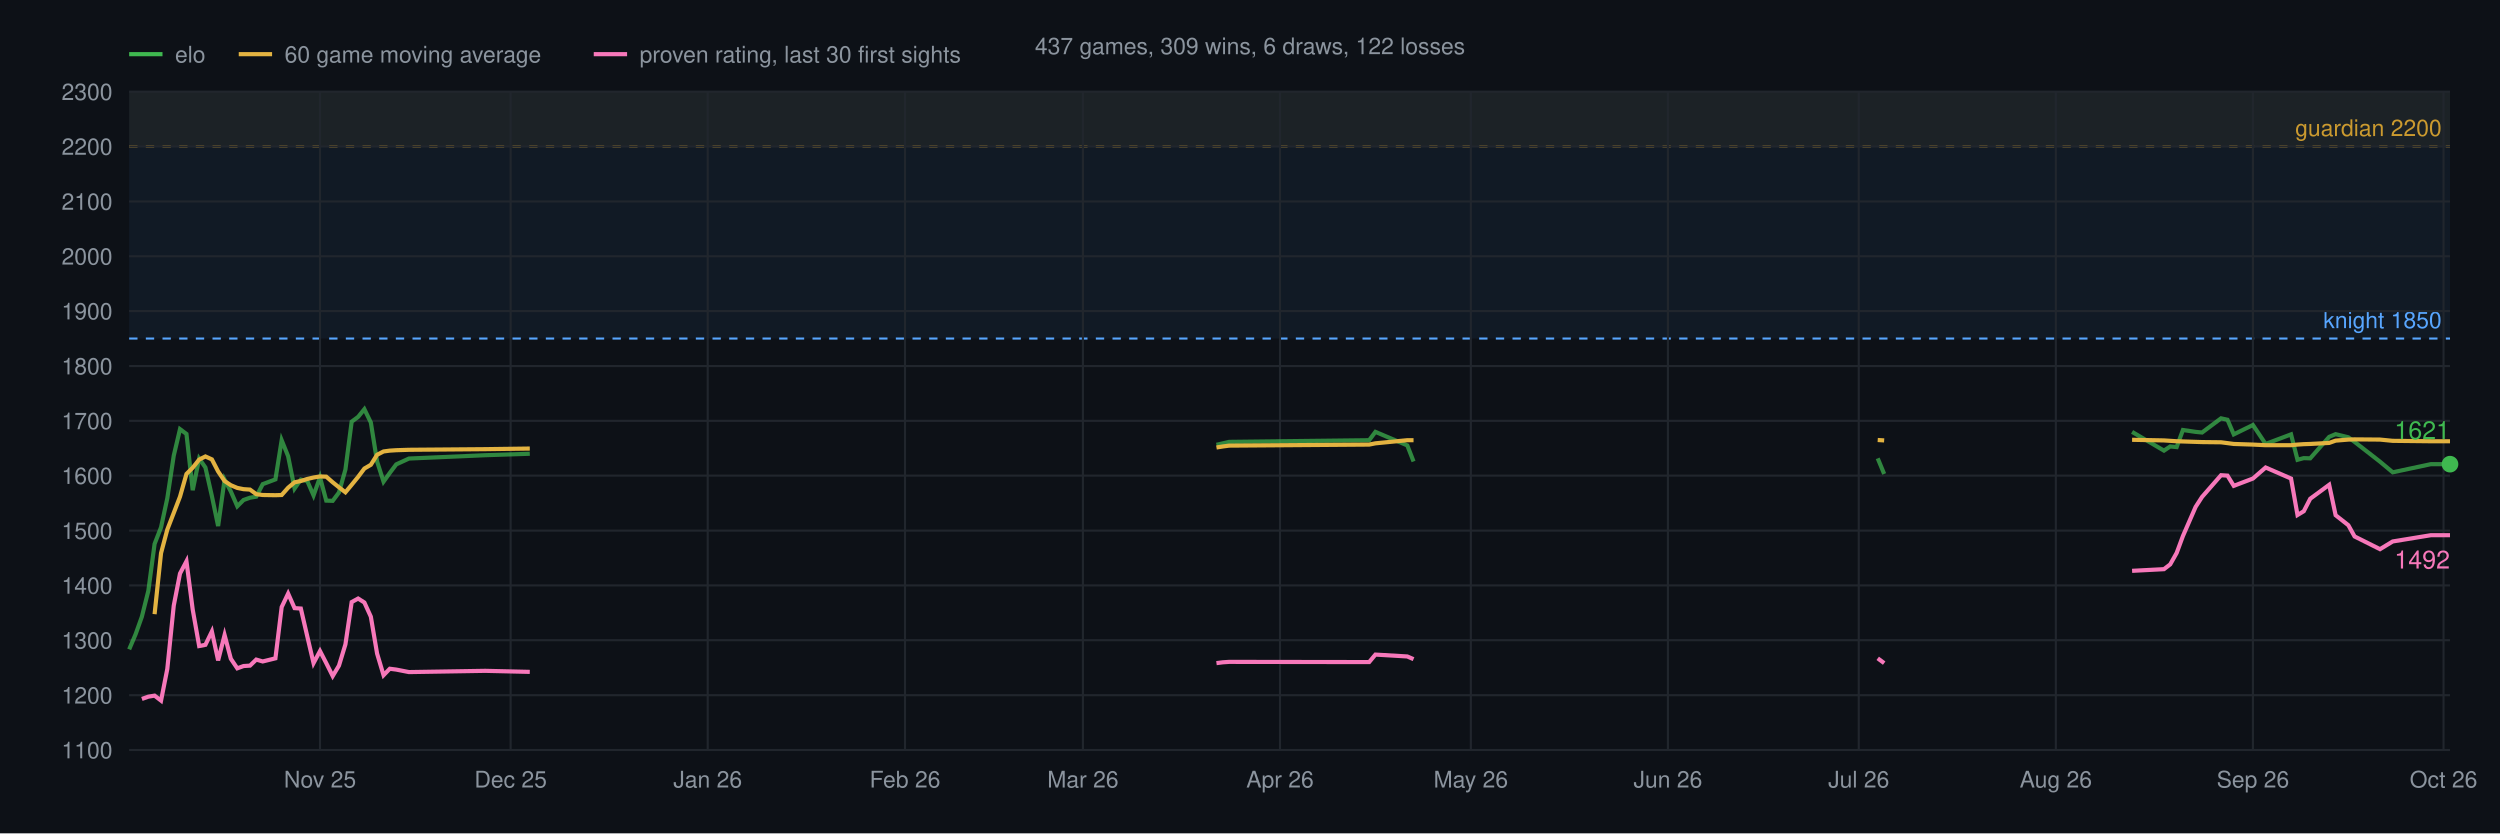
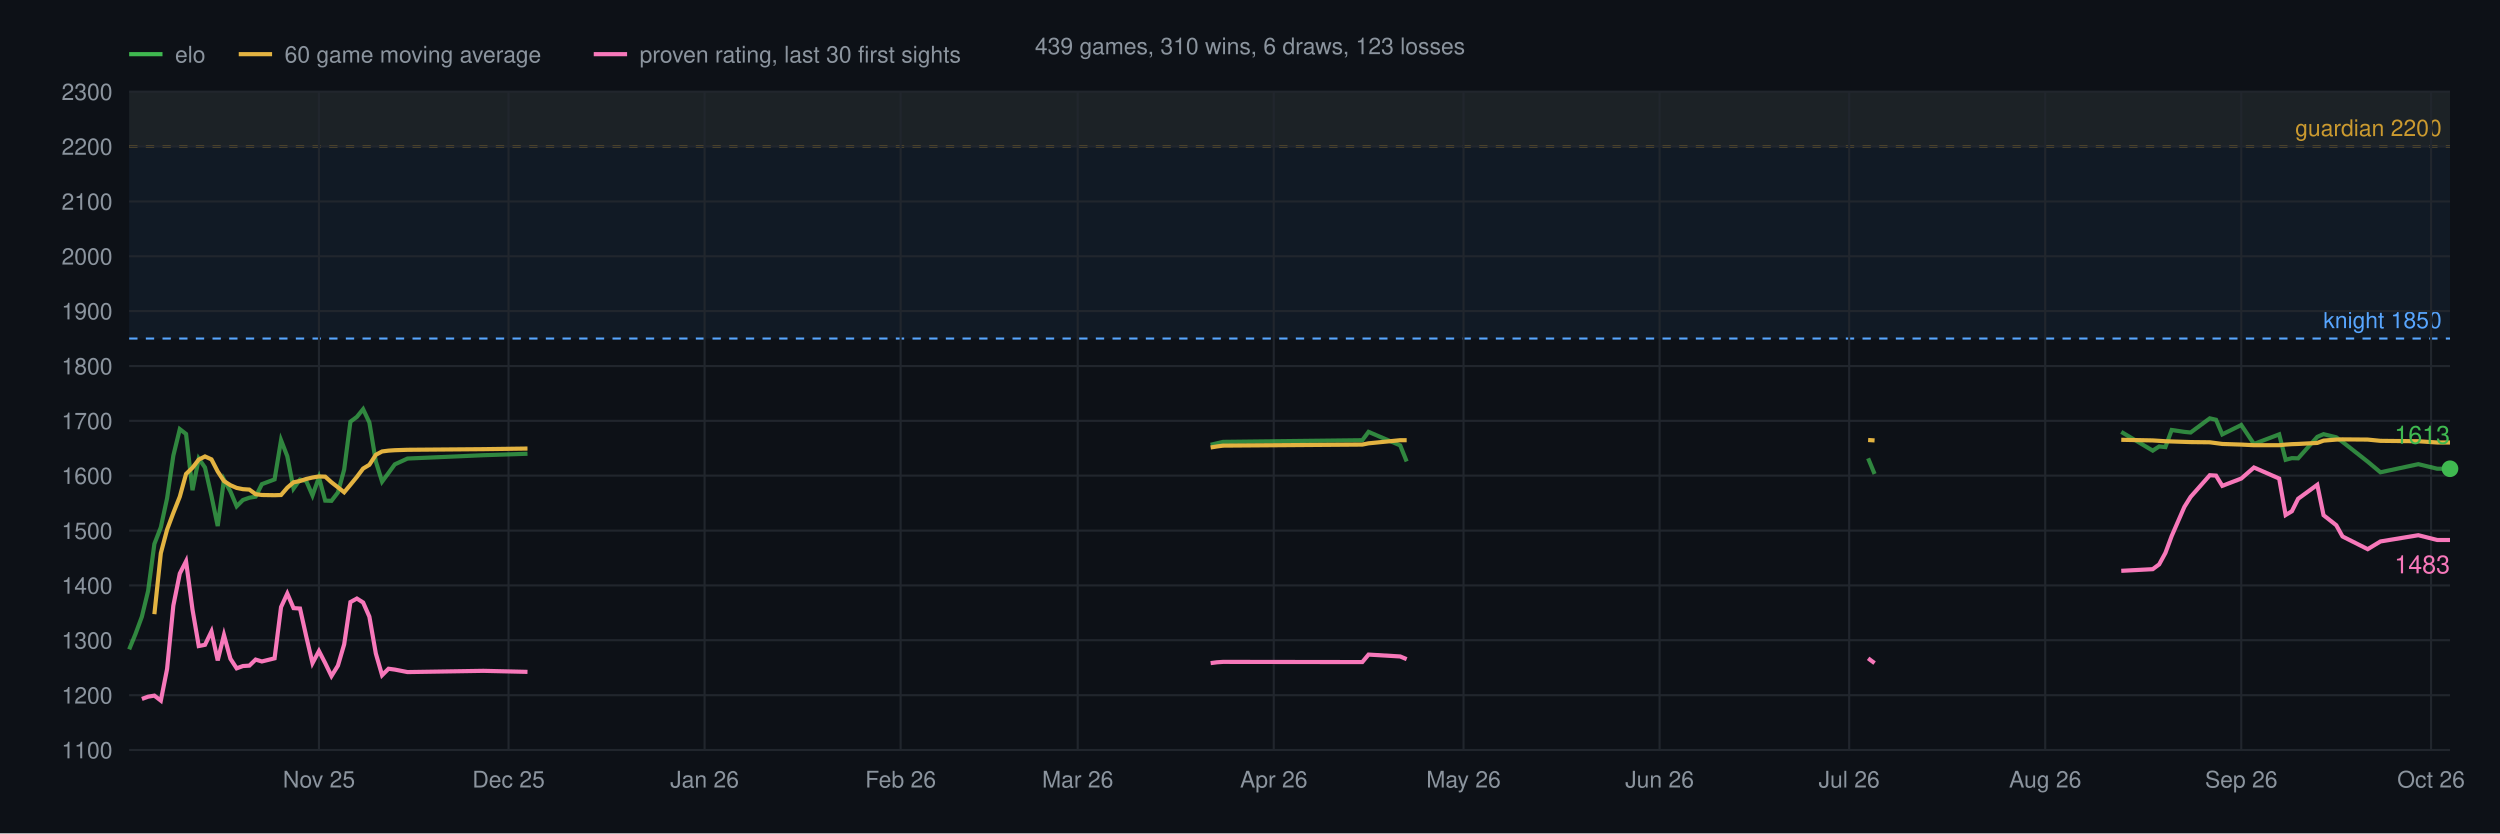
<svg xmlns="http://www.w3.org/2000/svg" viewBox="0 0 1200 400" font-family="Helvetica,sans-serif">
  <rect width="1200" height="400" fill="#0d1117" />
-   <text x="600" y="26" text-anchor="middle" font-size="11" fill="#8b949e">437 games, 309 wins, 6 draws, 122 losses</text>
+   <text x="600" y="26" text-anchor="middle" font-size="11" fill="#8b949e">439 games, 310 wins, 6 draws, 123 losses</text>
  <rect x="62" y="44" width="1114" height="26.3" fill="#d29922" fill-opacity="0.06" />
  <line x1="62" y1="70.3" x2="1176" y2="70.3" stroke="#d29922" stroke-width="1" stroke-dasharray="4 4" />
  <text x="1172" y="65.3" text-anchor="end" font-size="11" fill="#d29922">guardian 2200</text>
  <rect x="62" y="44" width="1114" height="118.5" fill="#58a6ff" fill-opacity="0.06" />
  <line x1="62" y1="162.5" x2="1176" y2="162.5" stroke="#58a6ff" stroke-width="1" stroke-dasharray="4 4" />
  <text x="1172" y="157.5" text-anchor="end" font-size="11" fill="#58a6ff">knight 1850</text>
  <line x1="62" y1="360.0" x2="1176" y2="360.0" stroke="#21262d" stroke-width="1" />
  <text x="54" y="364.0" text-anchor="end" font-size="11" fill="#8b949e">1100</text>
  <line x1="62" y1="333.7" x2="1176" y2="333.7" stroke="#21262d" stroke-width="1" />
  <text x="54" y="337.7" text-anchor="end" font-size="11" fill="#8b949e">1200</text>
  <line x1="62" y1="307.3" x2="1176" y2="307.3" stroke="#21262d" stroke-width="1" />
  <text x="54" y="311.3" text-anchor="end" font-size="11" fill="#8b949e">1300</text>
  <line x1="62" y1="281.0" x2="1176" y2="281.0" stroke="#21262d" stroke-width="1" />
  <text x="54" y="285.0" text-anchor="end" font-size="11" fill="#8b949e">1400</text>
  <line x1="62" y1="254.7" x2="1176" y2="254.7" stroke="#21262d" stroke-width="1" />
  <text x="54" y="258.7" text-anchor="end" font-size="11" fill="#8b949e">1500</text>
  <line x1="62" y1="228.3" x2="1176" y2="228.3" stroke="#21262d" stroke-width="1" />
  <text x="54" y="232.3" text-anchor="end" font-size="11" fill="#8b949e">1600</text>
  <line x1="62" y1="202.0" x2="1176" y2="202.0" stroke="#21262d" stroke-width="1" />
  <text x="54" y="206.0" text-anchor="end" font-size="11" fill="#8b949e">1700</text>
  <line x1="62" y1="175.7" x2="1176" y2="175.7" stroke="#21262d" stroke-width="1" />
  <text x="54" y="179.7" text-anchor="end" font-size="11" fill="#8b949e">1800</text>
  <line x1="62" y1="149.3" x2="1176" y2="149.3" stroke="#21262d" stroke-width="1" />
  <text x="54" y="153.3" text-anchor="end" font-size="11" fill="#8b949e">1900</text>
  <line x1="62" y1="123.0" x2="1176" y2="123.0" stroke="#21262d" stroke-width="1" />
  <text x="54" y="127.0" text-anchor="end" font-size="11" fill="#8b949e">2000</text>
  <line x1="62" y1="96.7" x2="1176" y2="96.7" stroke="#21262d" stroke-width="1" />
  <text x="54" y="100.7" text-anchor="end" font-size="11" fill="#8b949e">2100</text>
  <line x1="62" y1="70.3" x2="1176" y2="70.3" stroke="#21262d" stroke-width="1" />
  <text x="54" y="74.3" text-anchor="end" font-size="11" fill="#8b949e">2200</text>
  <line x1="62" y1="44.0" x2="1176" y2="44.0" stroke="#21262d" stroke-width="1" />
  <text x="54" y="48.0" text-anchor="end" font-size="11" fill="#8b949e">2300</text>
-   <line x1="153.6" y1="44" x2="153.6" y2="360" stroke="#21262d" stroke-width="1" />
-   <text x="153.6" y="378" text-anchor="middle" font-size="11" fill="#8b949e">Nov 25</text>
-   <line x1="245.1" y1="44" x2="245.1" y2="360" stroke="#21262d" stroke-width="1" />
-   <text x="245.1" y="378" text-anchor="middle" font-size="11" fill="#8b949e">Dec 25</text>
-   <line x1="339.7" y1="44" x2="339.7" y2="360" stroke="#21262d" stroke-width="1" />
-   <text x="339.7" y="378" text-anchor="middle" font-size="11" fill="#8b949e">Jan 26</text>
-   <line x1="434.4" y1="44" x2="434.4" y2="360" stroke="#21262d" stroke-width="1" />
-   <text x="434.4" y="378" text-anchor="middle" font-size="11" fill="#8b949e">Feb 26</text>
-   <line x1="519.8" y1="44" x2="519.8" y2="360" stroke="#21262d" stroke-width="1" />
-   <text x="519.8" y="378" text-anchor="middle" font-size="11" fill="#8b949e">Mar 26</text>
-   <line x1="614.4" y1="44" x2="614.4" y2="360" stroke="#21262d" stroke-width="1" />
-   <text x="614.4" y="378" text-anchor="middle" font-size="11" fill="#8b949e">Apr 26</text>
-   <line x1="706.0" y1="44" x2="706.0" y2="360" stroke="#21262d" stroke-width="1" />
-   <text x="706.0" y="378" text-anchor="middle" font-size="11" fill="#8b949e">May 26</text>
-   <line x1="800.6" y1="44" x2="800.6" y2="360" stroke="#21262d" stroke-width="1" />
-   <text x="800.6" y="378" text-anchor="middle" font-size="11" fill="#8b949e">Jun 26</text>
-   <line x1="892.2" y1="44" x2="892.2" y2="360" stroke="#21262d" stroke-width="1" />
-   <text x="892.2" y="378" text-anchor="middle" font-size="11" fill="#8b949e">Jul 26</text>
-   <line x1="986.8" y1="44" x2="986.8" y2="360" stroke="#21262d" stroke-width="1" />
-   <text x="986.8" y="378" text-anchor="middle" font-size="11" fill="#8b949e">Aug 26</text>
-   <line x1="1081.4" y1="44" x2="1081.4" y2="360" stroke="#21262d" stroke-width="1" />
-   <text x="1081.4" y="378" text-anchor="middle" font-size="11" fill="#8b949e">Sep 26</text>
-   <line x1="1172.9" y1="44" x2="1172.9" y2="360" stroke="#21262d" stroke-width="1" />
-   <text x="1172.9" y="378" text-anchor="middle" font-size="11" fill="#8b949e">Oct 26</text>
-   <polyline points="62.0,311.7 65.1,304.4 68.1,296.0 71.2,283.6 74.2,261.1 77.3,253.1 80.3,239.2 83.4,218.7 86.4,206.0 89.5,208.3 92.5,235.3 95.6,220.1 98.6,224.4 101.7,238.1 104.7,252.5 107.8,230.2 110.8,235.9 113.9,243.0 116.9,240.0 120.0,238.9 123.0,238.4 126.1,232.4 132.2,230.1 135.2,211.3 138.3,219.0 141.4,234.5 144.4,230.2 147.5,230.9 150.5,237.8 153.6,229.1 156.6,240.3 159.7,240.4 162.7,236.4 165.8,225.4 168.8,202.4 171.9,200.1 174.9,196.4 178.0,202.8 181.0,221.5 184.1,231.2 187.1,227.0 190.2,222.9 196.3,220.1 232.9,218.5 254.3,217.8" fill="none" stroke="#3fb950" stroke-width="2" stroke-opacity="0.7" />
-   <polyline points="583.9,213.5 587.0,212.8 590.0,212.1 657.2,211.3 660.2,207.3 675.5,213.8 678.5,221.5" fill="none" stroke="#3fb950" stroke-width="2" stroke-opacity="0.7" />
-   <polyline points="901.3,220.0 904.4,227.5" fill="none" stroke="#3fb950" stroke-width="2" stroke-opacity="0.7" />
-   <polyline points="1023.4,207.3 1038.7,216.3 1041.7,214.3 1044.8,214.6 1047.8,206.4 1053.9,207.3 1057.0,207.6 1066.1,200.8 1069.2,201.5 1072.2,208.5 1081.4,204.0 1087.5,213.1 1099.7,208.5 1102.8,220.7 1105.8,219.9 1108.9,220.0 1118.0,209.7 1121.1,208.4 1127.2,209.9 1130.2,212.1 1142.4,221.6 1148.5,226.7 1166.8,222.8 1176.0,222.8" fill="none" stroke="#3fb950" stroke-width="2" stroke-opacity="0.7" />
-   <polyline points="74.2,294.8 77.3,265.5 80.3,254.2 83.4,246.2 86.4,238.4 89.5,227.5 92.5,224.5 95.6,220.6 98.6,219.1 101.7,220.5 104.7,226.3 107.8,230.9 110.8,232.9 113.9,234.2 116.9,234.8 120.0,235.0 123.0,237.2 126.1,237.6 132.2,237.7 135.2,237.6 138.3,234.1 141.4,231.5 144.4,230.9 147.5,229.9 150.5,229.2 153.6,228.7 156.6,228.8 159.7,231.5 162.7,233.9 165.8,236.3 168.8,232.7 171.9,228.9 174.9,224.9 178.0,223.1 181.0,218.3 184.1,216.7 187.1,216.3 190.2,216.1 196.3,215.9 232.9,215.6 254.3,215.3" fill="none" stroke="#e3b341" stroke-width="2" stroke-opacity="1" />
-   <polyline points="583.9,214.8 587.0,214.3 590.0,213.9 657.2,213.4 660.2,212.8 675.5,211.3 678.5,211.3" fill="none" stroke="#e3b341" stroke-width="2" stroke-opacity="1" />
-   <polyline points="901.3,211.2 904.4,211.4" fill="none" stroke="#e3b341" stroke-width="2" stroke-opacity="1" />
-   <polyline points="1023.4,211.1 1038.7,211.4 1041.7,211.6 1044.8,211.8 1047.8,211.9 1053.9,212.1 1057.0,212.2 1066.1,212.3 1069.2,212.7 1072.2,213.1 1081.4,213.4 1087.5,213.7 1099.7,213.7 1102.8,213.4 1105.8,213.2 1108.9,213.1 1118.0,212.6 1121.1,211.5 1127.2,211.0 1130.2,210.9 1142.4,211.0 1148.5,211.6 1166.8,211.8 1176.0,211.8" fill="none" stroke="#e3b341" stroke-width="2" stroke-opacity="1" />
-   <polyline points="68.1,335.5 71.2,334.4 74.2,333.9 77.3,336.3 80.3,321.1 83.4,290.7 86.4,275.3 89.5,269.4 92.5,292.6 95.6,310.1 98.6,309.5 101.7,303.1 104.7,317.0 107.8,304.8 110.8,316.2 113.9,320.8 116.9,319.7 120.0,319.5 123.0,316.6 126.1,317.5 132.2,316.0 135.2,291.4 138.3,284.9 141.4,291.9 144.4,292.1 147.5,305.5 150.5,318.3 153.6,312.5 156.6,318.3 159.7,324.5 162.7,319.5 165.8,309.3 168.8,289.0 171.9,287.3 174.9,289.2 178.0,296.0 181.0,313.7 184.1,324.1 187.1,321.0 190.2,321.4 196.3,322.6 232.9,322.0 254.3,322.5" fill="none" stroke="#f778ba" stroke-width="2" stroke-opacity="1" />
-   <polyline points="583.9,318.3 587.0,317.9 590.0,317.7 657.2,317.8 660.2,314.2 675.5,315.1 678.5,316.4" fill="none" stroke="#f778ba" stroke-width="2" stroke-opacity="1" />
-   <polyline points="901.3,316.0 904.4,318.3" fill="none" stroke="#f778ba" stroke-width="2" stroke-opacity="1" />
-   <polyline points="1023.4,274.0 1038.7,273.2 1041.7,270.9 1044.8,265.4 1047.8,257.3 1053.9,243.3 1057.0,238.5 1066.1,228.1 1069.2,228.3 1072.2,233.2 1081.4,229.7 1087.5,224.4 1099.7,229.7 1102.8,247.2 1105.8,245.4 1108.9,239.4 1118.0,232.7 1121.1,247.3 1127.2,252.1 1130.2,257.5 1142.4,263.6 1148.5,259.9 1166.8,256.9 1176.0,256.9" fill="none" stroke="#f778ba" stroke-width="2" stroke-opacity="1" />
+   <line x1="153.1" y1="44" x2="153.1" y2="360" stroke="#21262d" stroke-width="1" />
+   <text x="153.1" y="378" text-anchor="middle" font-size="11" fill="#8b949e">Nov 25</text>
+   <line x1="244.1" y1="44" x2="244.1" y2="360" stroke="#21262d" stroke-width="1" />
+   <text x="244.1" y="378" text-anchor="middle" font-size="11" fill="#8b949e">Dec 25</text>
+   <line x1="338.2" y1="44" x2="338.2" y2="360" stroke="#21262d" stroke-width="1" />
+   <text x="338.2" y="378" text-anchor="middle" font-size="11" fill="#8b949e">Jan 26</text>
+   <line x1="432.3" y1="44" x2="432.3" y2="360" stroke="#21262d" stroke-width="1" />
+   <text x="432.3" y="378" text-anchor="middle" font-size="11" fill="#8b949e">Feb 26</text>
+   <line x1="517.3" y1="44" x2="517.3" y2="360" stroke="#21262d" stroke-width="1" />
+   <text x="517.3" y="378" text-anchor="middle" font-size="11" fill="#8b949e">Mar 26</text>
+   <line x1="611.4" y1="44" x2="611.4" y2="360" stroke="#21262d" stroke-width="1" />
+   <text x="611.4" y="378" text-anchor="middle" font-size="11" fill="#8b949e">Apr 26</text>
+   <line x1="702.5" y1="44" x2="702.5" y2="360" stroke="#21262d" stroke-width="1" />
+   <text x="702.5" y="378" text-anchor="middle" font-size="11" fill="#8b949e">May 26</text>
+   <line x1="796.6" y1="44" x2="796.6" y2="360" stroke="#21262d" stroke-width="1" />
+   <text x="796.6" y="378" text-anchor="middle" font-size="11" fill="#8b949e">Jun 26</text>
+   <line x1="887.6" y1="44" x2="887.6" y2="360" stroke="#21262d" stroke-width="1" />
+   <text x="887.6" y="378" text-anchor="middle" font-size="11" fill="#8b949e">Jul 26</text>
+   <line x1="981.7" y1="44" x2="981.7" y2="360" stroke="#21262d" stroke-width="1" />
+   <text x="981.7" y="378" text-anchor="middle" font-size="11" fill="#8b949e">Aug 26</text>
+   <line x1="1075.8" y1="44" x2="1075.8" y2="360" stroke="#21262d" stroke-width="1" />
+   <text x="1075.8" y="378" text-anchor="middle" font-size="11" fill="#8b949e">Sep 26</text>
+   <line x1="1166.9" y1="44" x2="1166.9" y2="360" stroke="#21262d" stroke-width="1" />
+   <text x="1166.9" y="378" text-anchor="middle" font-size="11" fill="#8b949e">Oct 26</text>
+   <polyline points="62.0,311.7 65.0,304.4 68.1,296.0 71.1,283.6 74.1,261.1 77.2,253.1 80.2,239.2 83.2,218.7 86.3,206.0 89.3,208.3 92.4,235.3 95.4,220.1 98.4,224.4 101.5,238.1 104.5,252.5 107.5,230.2 110.6,235.9 113.6,243.0 116.6,240.0 119.7,238.9 122.7,238.4 125.7,232.4 131.8,230.1 134.9,211.3 137.9,219.0 140.9,234.5 144.0,230.2 147.0,230.9 150.0,237.8 153.1,229.1 156.1,240.3 159.1,240.4 162.2,236.4 165.2,225.4 168.2,202.4 171.3,200.1 174.3,196.4 177.3,202.8 180.4,221.5 183.4,231.2 186.5,227.0 189.5,222.9 195.6,220.1 232.0,218.5 253.2,217.8" fill="none" stroke="#3fb950" stroke-width="2" stroke-opacity="0.7" />
+   <polyline points="581.1,213.5 584.1,212.8 587.1,212.1 653.9,211.3 656.9,207.3 672.1,213.8 675.2,221.5" fill="none" stroke="#3fb950" stroke-width="2" stroke-opacity="0.7" />
+   <polyline points="896.7,220.0 899.8,227.5" fill="none" stroke="#3fb950" stroke-width="2" stroke-opacity="0.7" />
+   <polyline points="1018.2,207.3 1033.3,216.3 1036.4,214.3 1039.4,214.6 1042.4,206.4 1048.5,207.3 1051.5,207.6 1060.7,200.8 1063.7,201.5 1066.7,208.5 1075.8,204.0 1081.9,213.1 1094.0,208.5 1097.1,220.7 1100.1,219.9 1103.1,220.0 1112.3,209.7 1115.3,208.4 1121.4,209.9 1124.4,212.1 1136.5,221.6 1142.6,226.7 1160.8,222.8 1169.9,225.0 1176.0,225.0" fill="none" stroke="#3fb950" stroke-width="2" stroke-opacity="0.7" />
+   <polyline points="74.1,294.8 77.2,265.5 80.2,254.2 83.2,246.2 86.3,238.4 89.3,227.5 92.4,224.5 95.4,220.6 98.4,219.1 101.5,220.5 104.5,226.3 107.5,230.9 110.6,232.9 113.6,234.2 116.6,234.8 119.7,235.0 122.7,237.2 125.7,237.6 131.8,237.7 134.9,237.6 137.9,234.1 140.9,231.5 144.0,230.9 147.0,229.9 150.0,229.2 153.1,228.7 156.1,228.8 159.1,231.5 162.2,233.9 165.2,236.3 168.2,232.7 171.3,228.9 174.3,224.9 177.3,223.1 180.4,218.3 183.4,216.7 186.5,216.3 189.5,216.1 195.6,215.9 232.0,215.6 253.2,215.3" fill="none" stroke="#e3b341" stroke-width="2" stroke-opacity="1" />
+   <polyline points="581.1,214.8 584.1,214.3 587.1,213.9 653.9,213.4 656.9,212.8 672.1,211.3 675.2,211.3" fill="none" stroke="#e3b341" stroke-width="2" stroke-opacity="1" />
+   <polyline points="896.7,211.2 899.8,211.4" fill="none" stroke="#e3b341" stroke-width="2" stroke-opacity="1" />
+   <polyline points="1018.2,211.1 1033.3,211.4 1036.4,211.6 1039.4,211.8 1042.4,211.9 1048.5,212.1 1051.5,212.2 1060.7,212.3 1063.7,212.7 1066.7,213.1 1075.8,213.4 1081.9,213.7 1094.0,213.7 1097.1,213.4 1100.1,213.2 1103.1,213.1 1112.3,212.6 1115.3,211.5 1121.4,211.0 1124.4,210.9 1136.5,211.0 1142.6,211.6 1160.8,211.8 1169.9,212.4 1176.0,212.4" fill="none" stroke="#e3b341" stroke-width="2" stroke-opacity="1" />
+   <polyline points="68.1,335.5 71.1,334.4 74.1,333.9 77.2,336.3 80.2,321.1 83.2,290.7 86.3,275.3 89.3,269.4 92.4,292.6 95.4,310.1 98.4,309.5 101.5,303.1 104.5,317.0 107.5,304.8 110.6,316.2 113.6,320.8 116.6,319.7 119.7,319.5 122.7,316.6 125.7,317.5 131.8,316.0 134.9,291.4 137.9,284.9 140.9,291.9 144.0,292.1 147.0,305.5 150.0,318.3 153.1,312.5 156.1,318.3 159.1,324.5 162.2,319.5 165.2,309.3 168.2,289.0 171.3,287.3 174.3,289.2 177.3,296.0 180.4,313.7 183.4,324.1 186.5,321.0 189.5,321.4 195.6,322.6 232.0,322.0 253.2,322.5" fill="none" stroke="#f778ba" stroke-width="2" stroke-opacity="1" />
+   <polyline points="581.1,318.3 584.1,317.9 587.1,317.7 653.9,317.8 656.9,314.2 672.1,315.1 675.2,316.4" fill="none" stroke="#f778ba" stroke-width="2" stroke-opacity="1" />
+   <polyline points="896.7,316.0 899.8,318.3" fill="none" stroke="#f778ba" stroke-width="2" stroke-opacity="1" />
+   <polyline points="1018.2,274.0 1033.3,273.2 1036.4,270.9 1039.4,265.4 1042.4,257.3 1048.5,243.3 1051.5,238.5 1060.7,228.1 1063.7,228.3 1066.7,233.2 1075.8,229.7 1081.9,224.4 1094.0,229.7 1097.1,247.2 1100.1,245.4 1103.1,239.4 1112.3,232.7 1115.3,247.3 1121.4,252.1 1124.4,257.5 1136.5,263.6 1142.6,259.9 1160.8,256.9 1169.9,259.2 1176.0,259.2" fill="none" stroke="#f778ba" stroke-width="2" stroke-opacity="1" />
  <line x1="62" y1="26" x2="78" y2="26" stroke="#3fb950" stroke-width="2" />
  <text x="84" y="30" font-size="11" fill="#8b949e">elo</text>
  <line x1="114.6" y1="26" x2="130.6" y2="26" stroke="#e3b341" stroke-width="2" />
  <text x="136.6" y="30" font-size="11" fill="#8b949e">60 game moving average</text>
  <line x1="285.0" y1="26" x2="301.0" y2="26" stroke="#f778ba" stroke-width="2" />
  <text x="307.0" y="30" font-size="11" fill="#8b949e">proven rating, last 30 first sights</text>
-   <text x="1176.0" y="272.9" text-anchor="end" font-size="12" fill="#f778ba">1492</text>
-   <circle cx="1176.0" cy="222.8" r="4" fill="#3fb950" />
-   <text x="1176.0" y="210.8" text-anchor="end" font-size="12" fill="#3fb950">1621</text>
+   <text x="1176.0" y="275.2" text-anchor="end" font-size="12" fill="#f778ba">1483</text>
+   <circle cx="1176.0" cy="225.0" r="4" fill="#3fb950" />
+   <text x="1176.0" y="213.0" text-anchor="end" font-size="12" fill="#3fb950">1613</text>
</svg>
